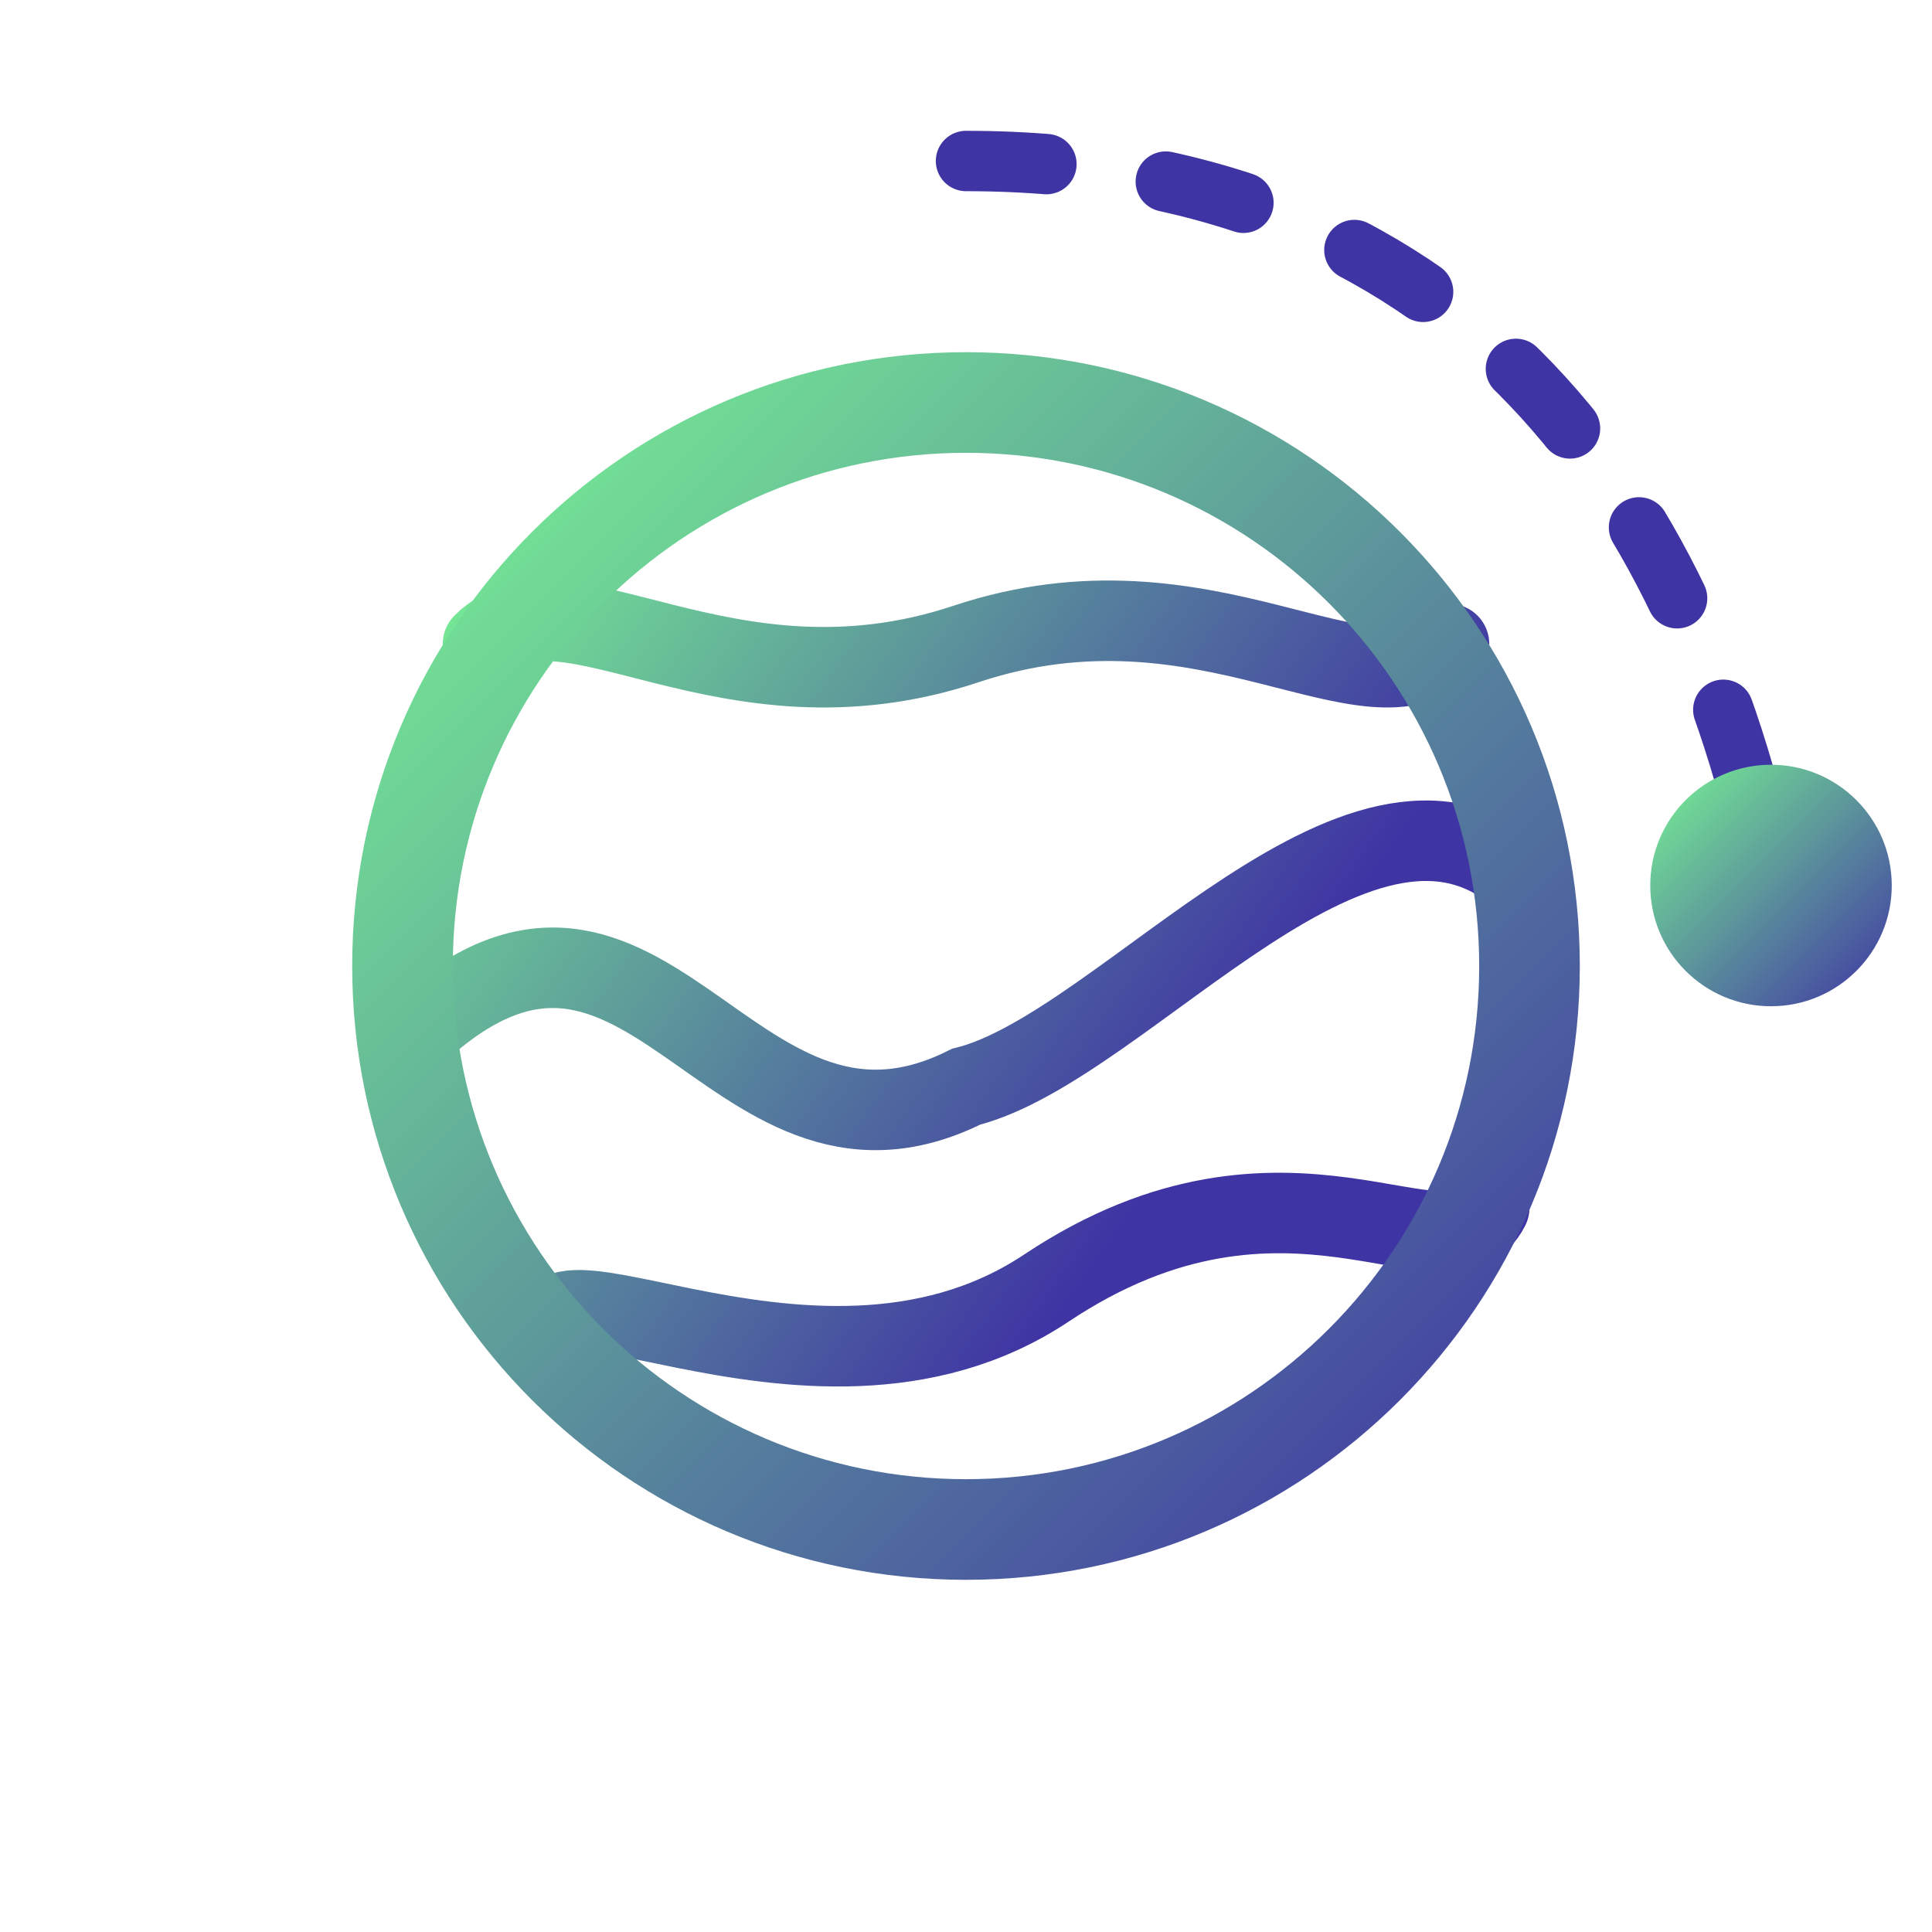
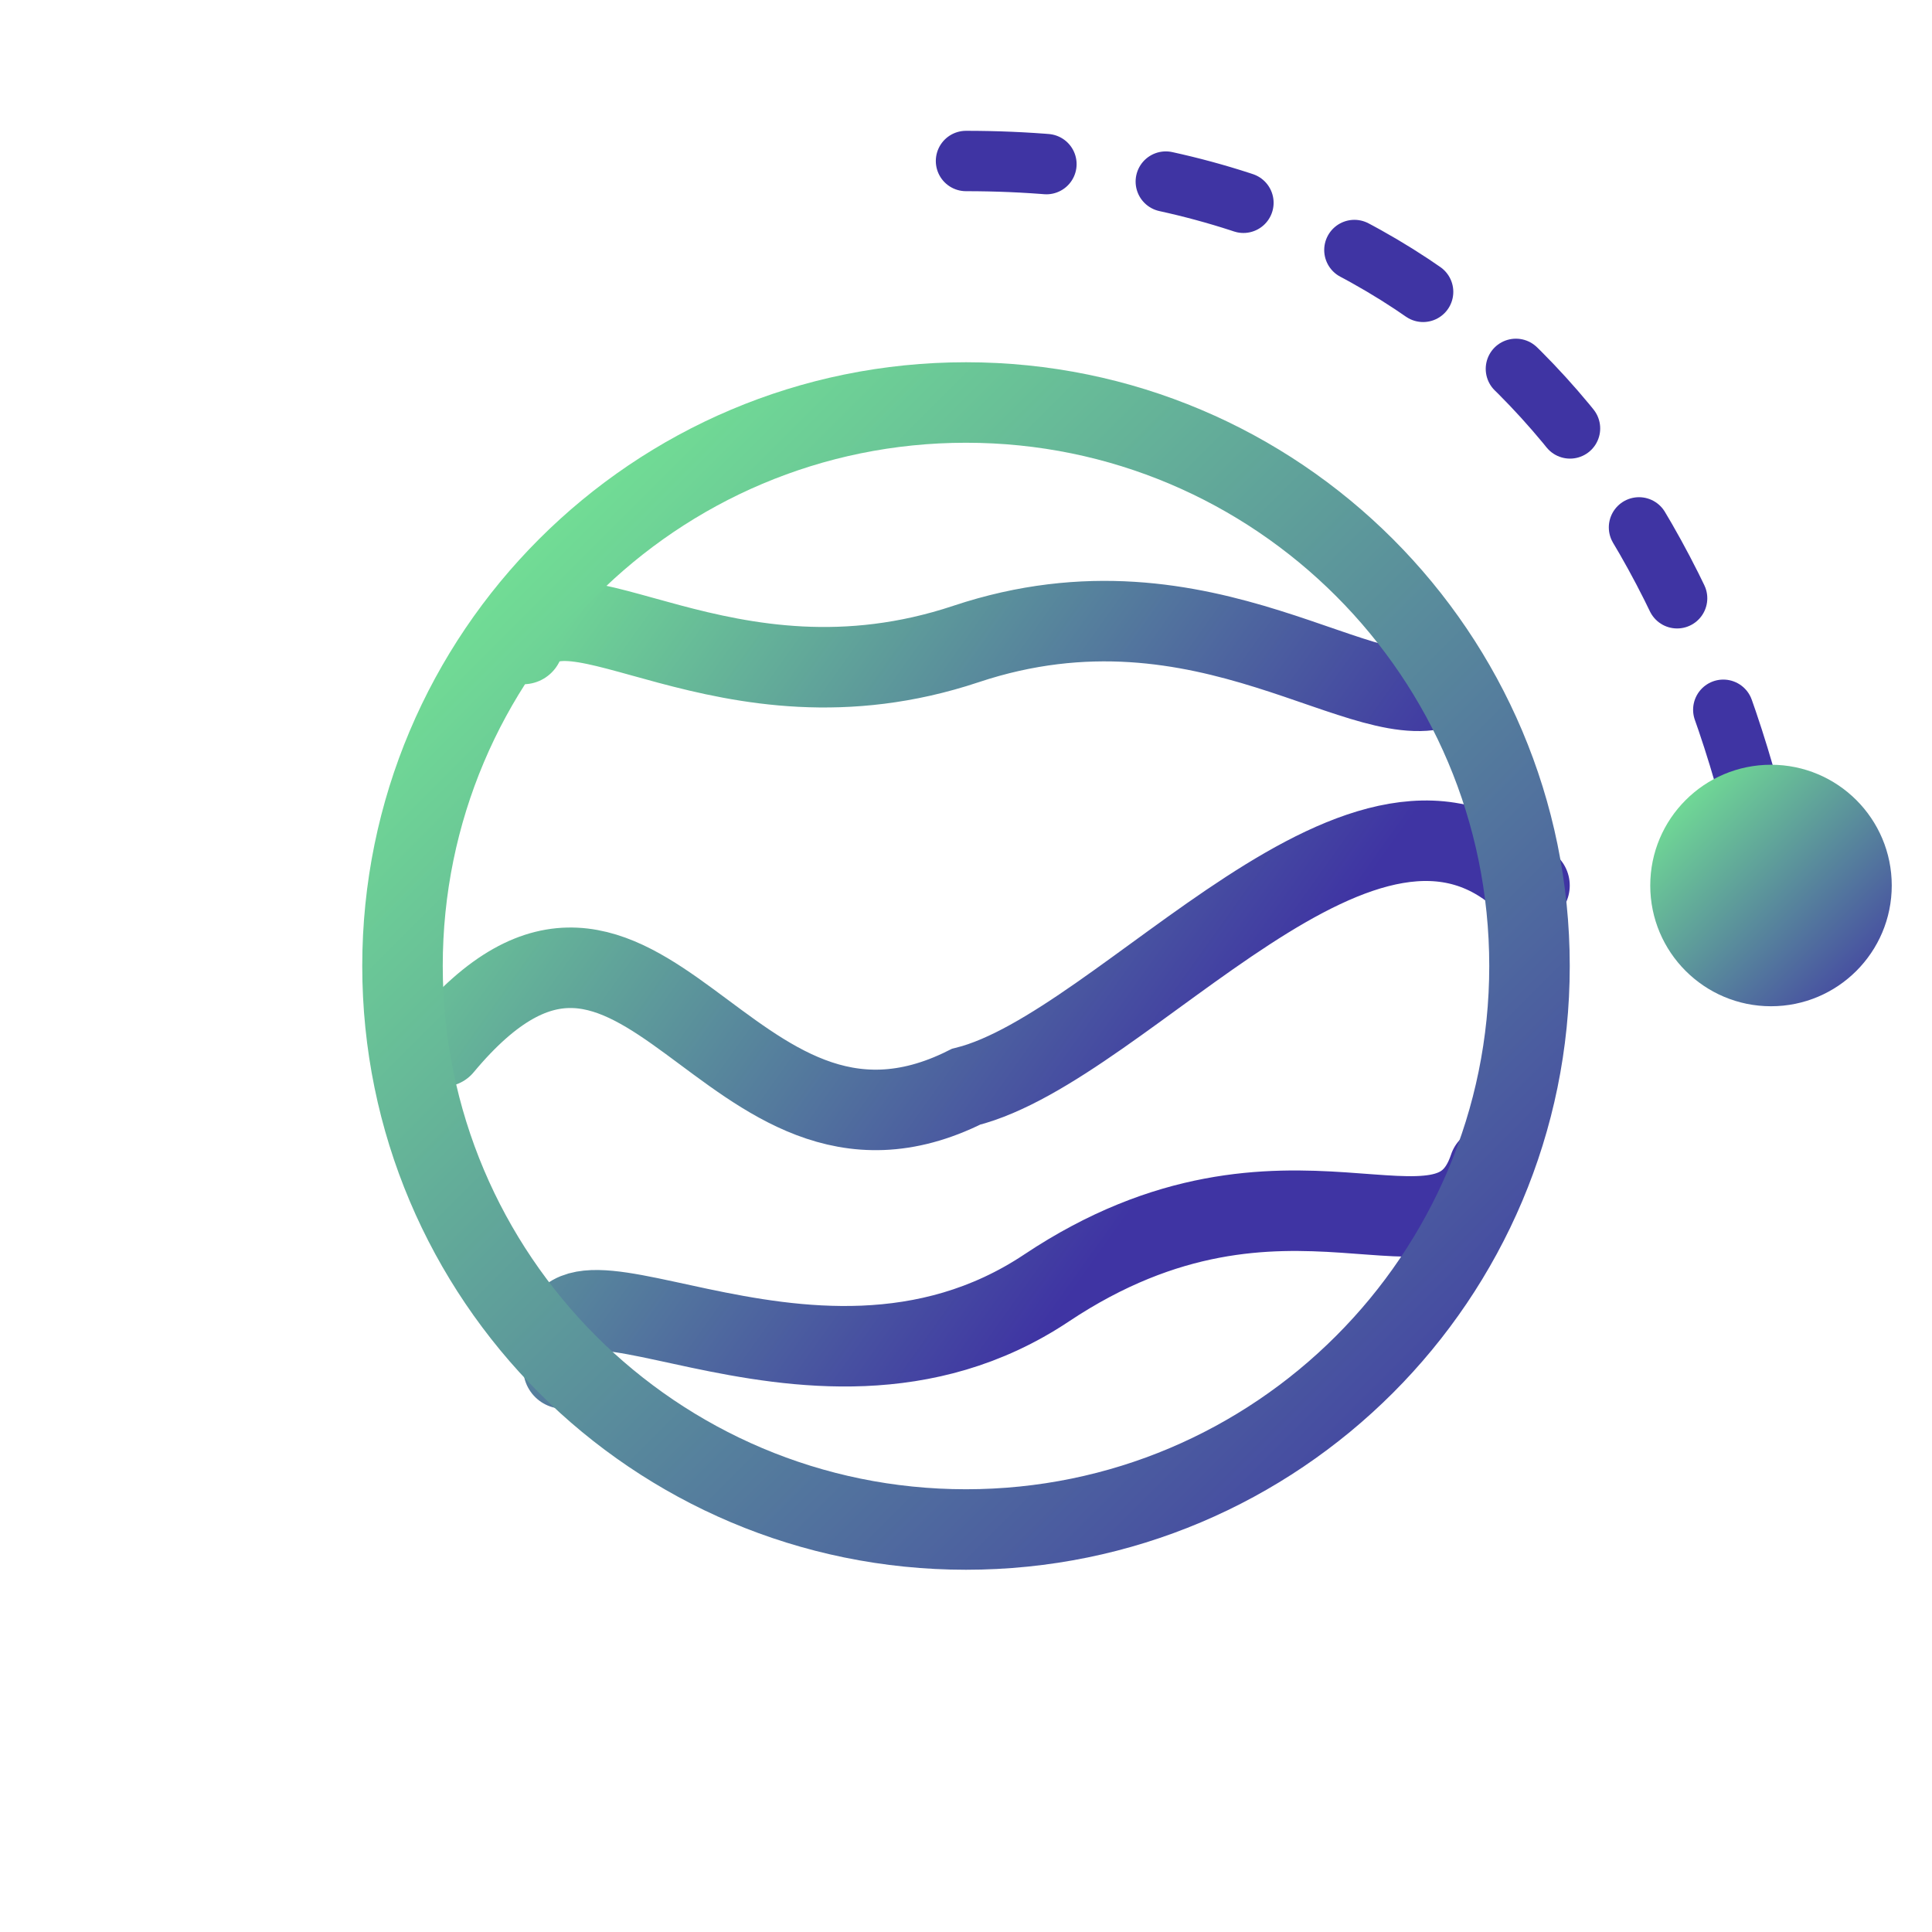
<svg xmlns="http://www.w3.org/2000/svg" width="48" height="48" viewBox="0 0 48 48" fill="none">
  <path d="M24 4C36 4 42 12 44 22" stroke="#3F34A3" stroke-width="1.5" stroke-linecap="round" stroke-dasharray="2 3" />
-   <path d="M10 26C16 20 18 30 24 27C28 26 34 18 38 22" stroke="url(#paint1_linear)" stroke-width="2" stroke-linecap="round" />
-   <path d="M12 16C14 14 18 18 24 16C30 14 34 18 36 16" stroke="url(#paint1_linear)" stroke-width="2" stroke-linecap="round" />
-   <path d="M14 34C12 30 20 36 26 32C32 28 36 32 37 30" stroke="url(#paint1_linear)" stroke-width="2" stroke-linecap="round" />
-   <circle cx="24" cy="24" r="14" stroke="url(#paint0_linear)" stroke-width="2.5" stroke-linecap="round" />
+   <path d="M11 26C16 20 18 30 24 27C28 26 34 18 38 22" stroke="url(#paint1_linear)" stroke-width="2" stroke-linecap="round" />
+   <path d="M13 16C14 14 18 18 24 16C30 14 34 18 36 17" stroke="url(#paint1_linear)" stroke-width="2" stroke-linecap="round" />
+   <path d="M14 34C13 30 20 36 26 32C32 28 36 32 37 29" stroke="url(#paint1_linear)" stroke-width="2" stroke-linecap="round" />
+   <circle cx="24" cy="24" r="14" stroke="url(#paint0_linear)" stroke-width="2" stroke-linecap="round" />
  <circle cx="44" cy="22" r="3" fill="url(#paint2_linear)" />
  <defs>
    <linearGradient id="paint0_linear" x1="10" y1="10" x2="38" y2="38" gradientUnits="userSpaceOnUse">
      <stop stop-color="#78F493" />
      <stop offset="1" stop-color="#3F34A3" />
    </linearGradient>
    <linearGradient id="paint1_linear" x1="10" y1="14" x2="38" y2="34" gradientUnits="userSpaceOnUse">
      <stop stop-color="#78F493" />
      <stop offset="0.7" stop-color="#3F34A3" />
    </linearGradient>
    <linearGradient id="paint2_linear" x1="41" y1="19" x2="47" y2="25" gradientUnits="userSpaceOnUse">
      <stop stop-color="#78F493" />
      <stop offset="1" stop-color="#3F34A3" />
    </linearGradient>
  </defs>
</svg>
